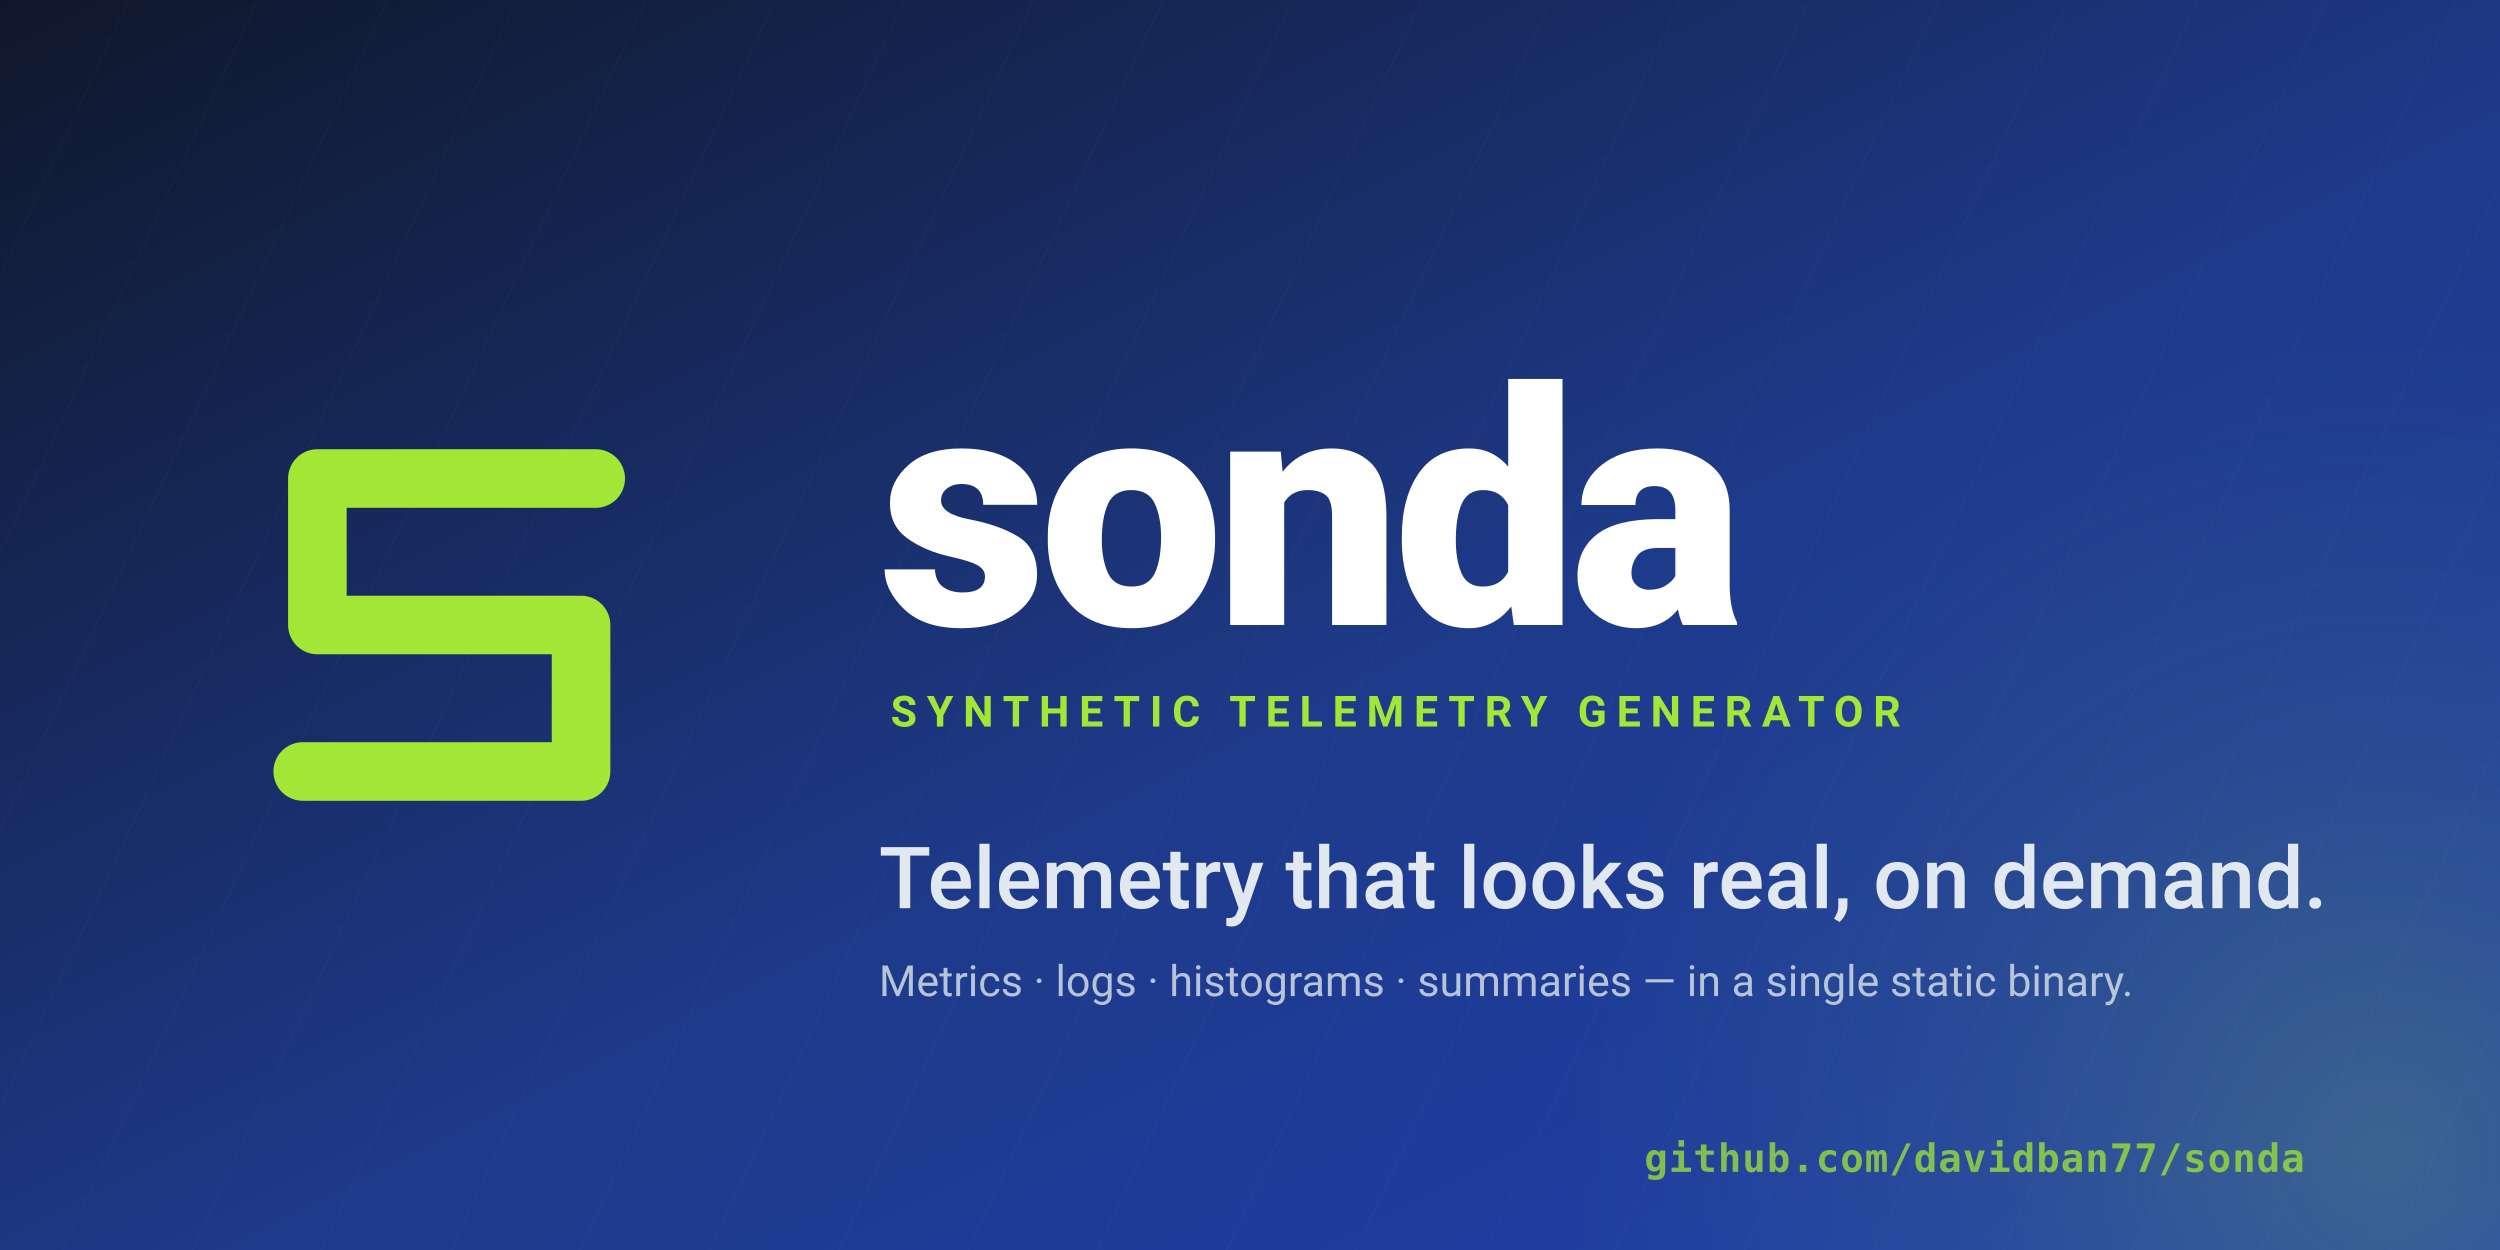
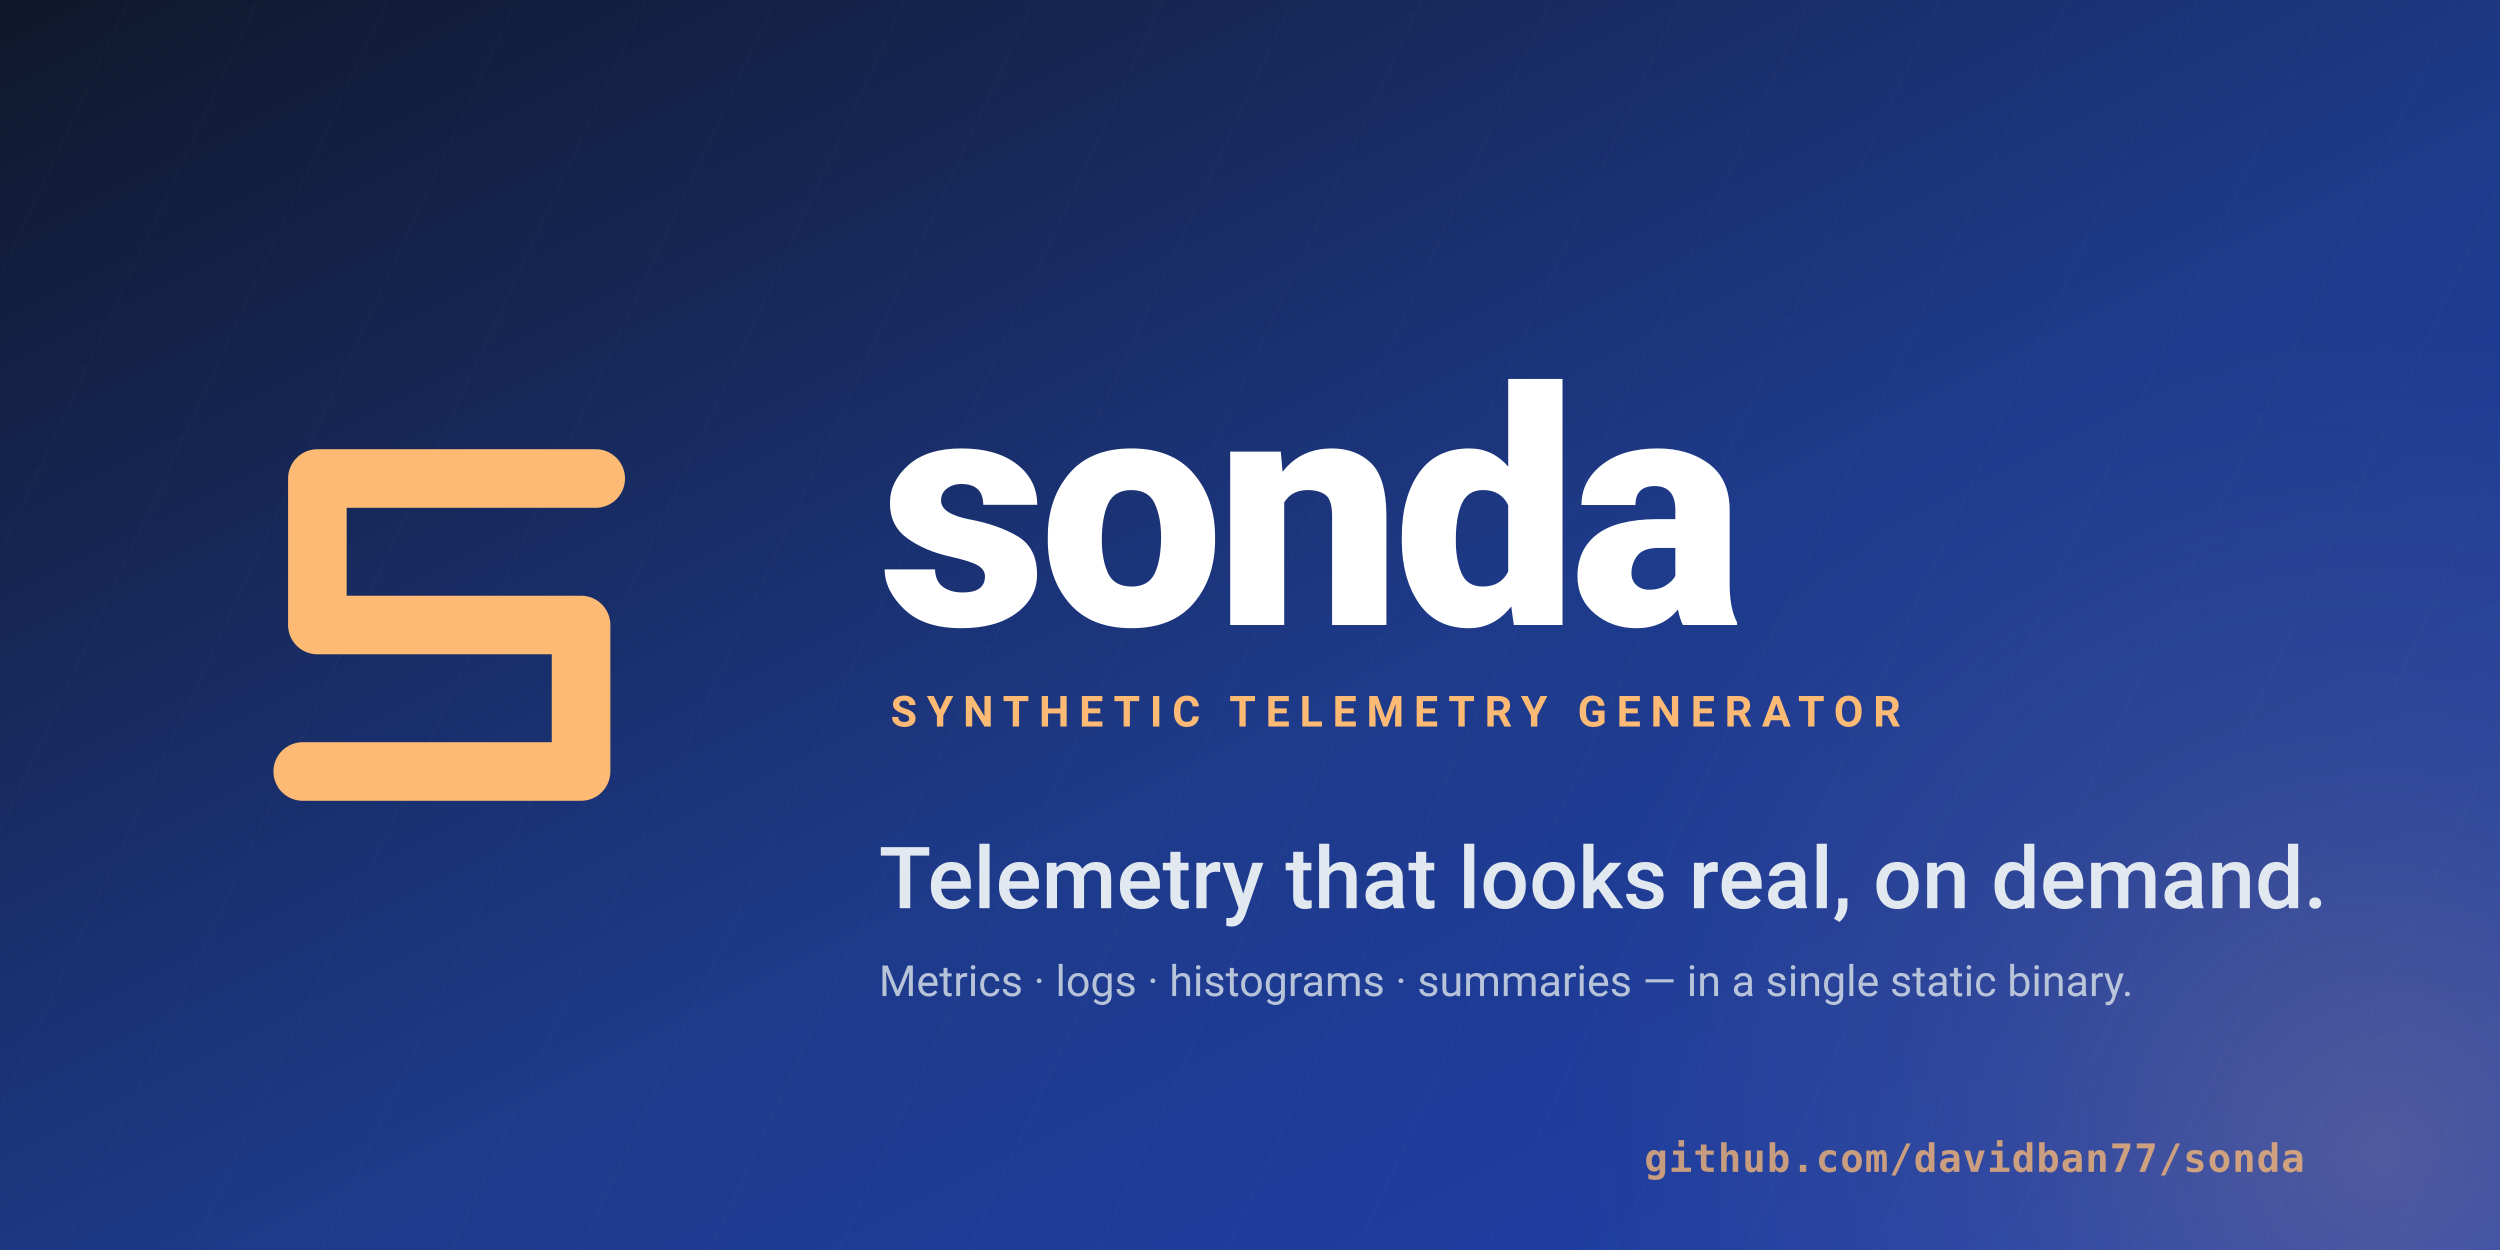
<svg xmlns="http://www.w3.org/2000/svg" viewBox="0 0 1280 640" role="img" aria-label="Sonda — synthetic telemetry generator">
  <defs>
    <linearGradient id="bgGrad" x1="0" y1="0" x2="1" y2="1">
      <stop offset="0%" stop-color="#0f172a" />
      <stop offset="55%" stop-color="#1e3a8a" />
      <stop offset="100%" stop-color="#1e40af" />
    </linearGradient>
    <radialGradient id="ping" cx="0.5" cy="0.5" r="0.5">
-       <stop offset="0%" stop-color="#a3e635" stop-opacity="0.22" />
-       <stop offset="50%" stop-color="#a3e635" stop-opacity="0.08" />
-       <stop offset="100%" stop-color="#a3e635" stop-opacity="0" />
+       <stop offset="0%" stop-color="#fdba74" stop-opacity="0.22" />
+       <stop offset="50%" stop-color="#fdba74" stop-opacity="0.08" />
+       <stop offset="100%" stop-color="#fdba74" stop-opacity="0" />
    </radialGradient>
    <pattern id="scan" x="0" y="0" width="60" height="60" patternUnits="userSpaceOnUse" patternTransform="rotate(115)">
      <line x1="0" y1="0" x2="60" y2="0" stroke="#ffffff" stroke-opacity="0.025" stroke-width="1" />
    </pattern>
  </defs>
  <rect width="1280" height="640" fill="url(#bgGrad)" />
  <rect width="1280" height="640" fill="url(#scan)" />
  <circle cx="1220" cy="590" r="420" fill="url(#ping)" />
  <g transform="translate(110, 200) scale(3.75)">
-     <path d="M 52 12              L 14 12              L 14 32              L 50 32              L 50 52              L 12 52" fill="none" stroke="#a3e635" stroke-width="8" stroke-linecap="round" stroke-linejoin="round" />
+     <path d="M 52 12              L 14 12              L 14 32              L 50 32              L 50 52              L 12 52" fill="none" stroke="#fdba74" stroke-width="8" stroke-linecap="round" stroke-linejoin="round" />
  </g>
  <g font-family="system-ui, -apple-system, 'Segoe UI', Roboto, 'Helvetica Neue', Arial, sans-serif">
    <text x="450" y="320" font-size="168" font-weight="800" letter-spacing="-4" fill="#ffffff">sonda</text>
-     <text x="456" y="372" font-size="22" font-weight="700" letter-spacing="5" fill="#a3e635">SYNTHETIC TELEMETRY GENERATOR</text>
+     <text x="456" y="372" font-size="22" font-weight="700" letter-spacing="5" fill="#fdba74">SYNTHETIC TELEMETRY GENERATOR</text>
    <text x="450" y="465" font-size="44" font-weight="500" fill="#e2e8f0">Telemetry that looks real, on demand.</text>
    <text x="450" y="510" font-size="22" font-weight="400" fill="#cbd5e1" opacity="0.88">Metrics · logs · histograms · summaries — in a single static binary.</text>
-     <text x="1180" y="600" font-size="20" font-weight="600" letter-spacing="0.5" fill="#a3e635" fill-opacity="0.75" text-anchor="end" font-family="ui-monospace, 'JetBrains Mono', 'SF Mono', Menlo, monospace">github.com/davidban77/sonda</text>
+     <text x="1180" y="600" font-size="20" font-weight="600" letter-spacing="0.5" fill="#fdba74" fill-opacity="0.75" text-anchor="end" font-family="ui-monospace, 'JetBrains Mono', 'SF Mono', Menlo, monospace">github.com/davidban77/sonda</text>
  </g>
</svg>
